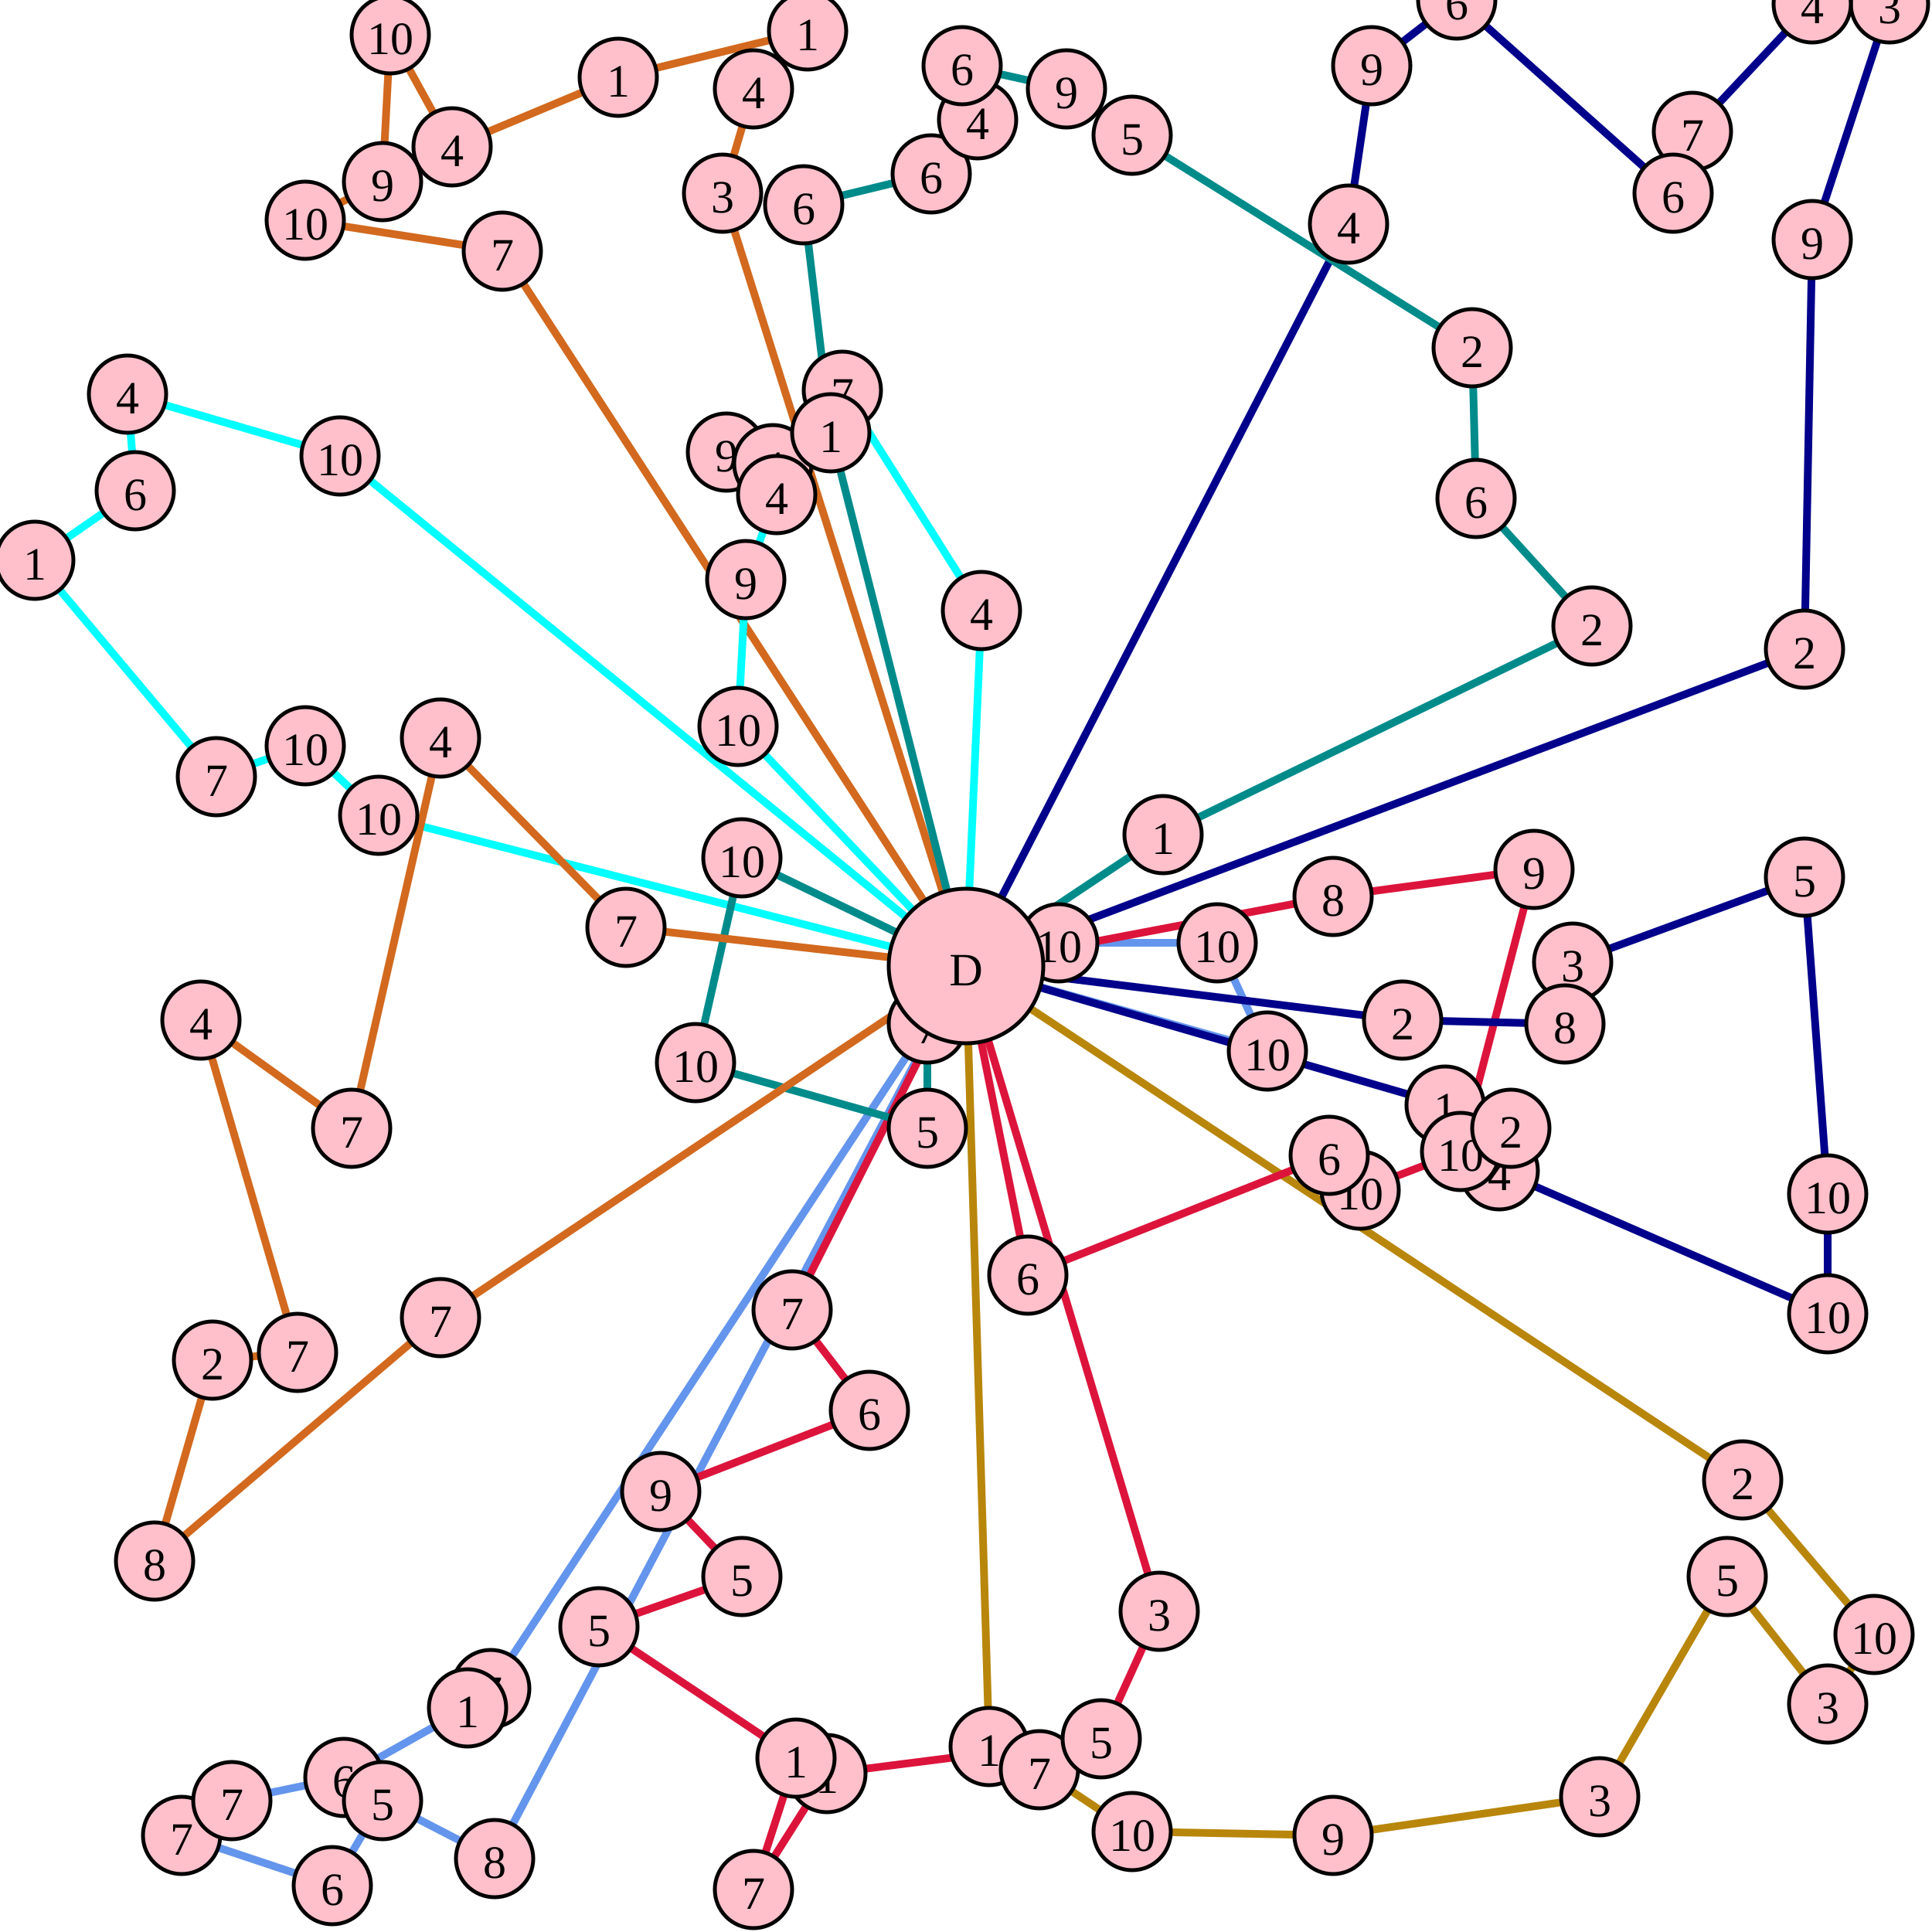
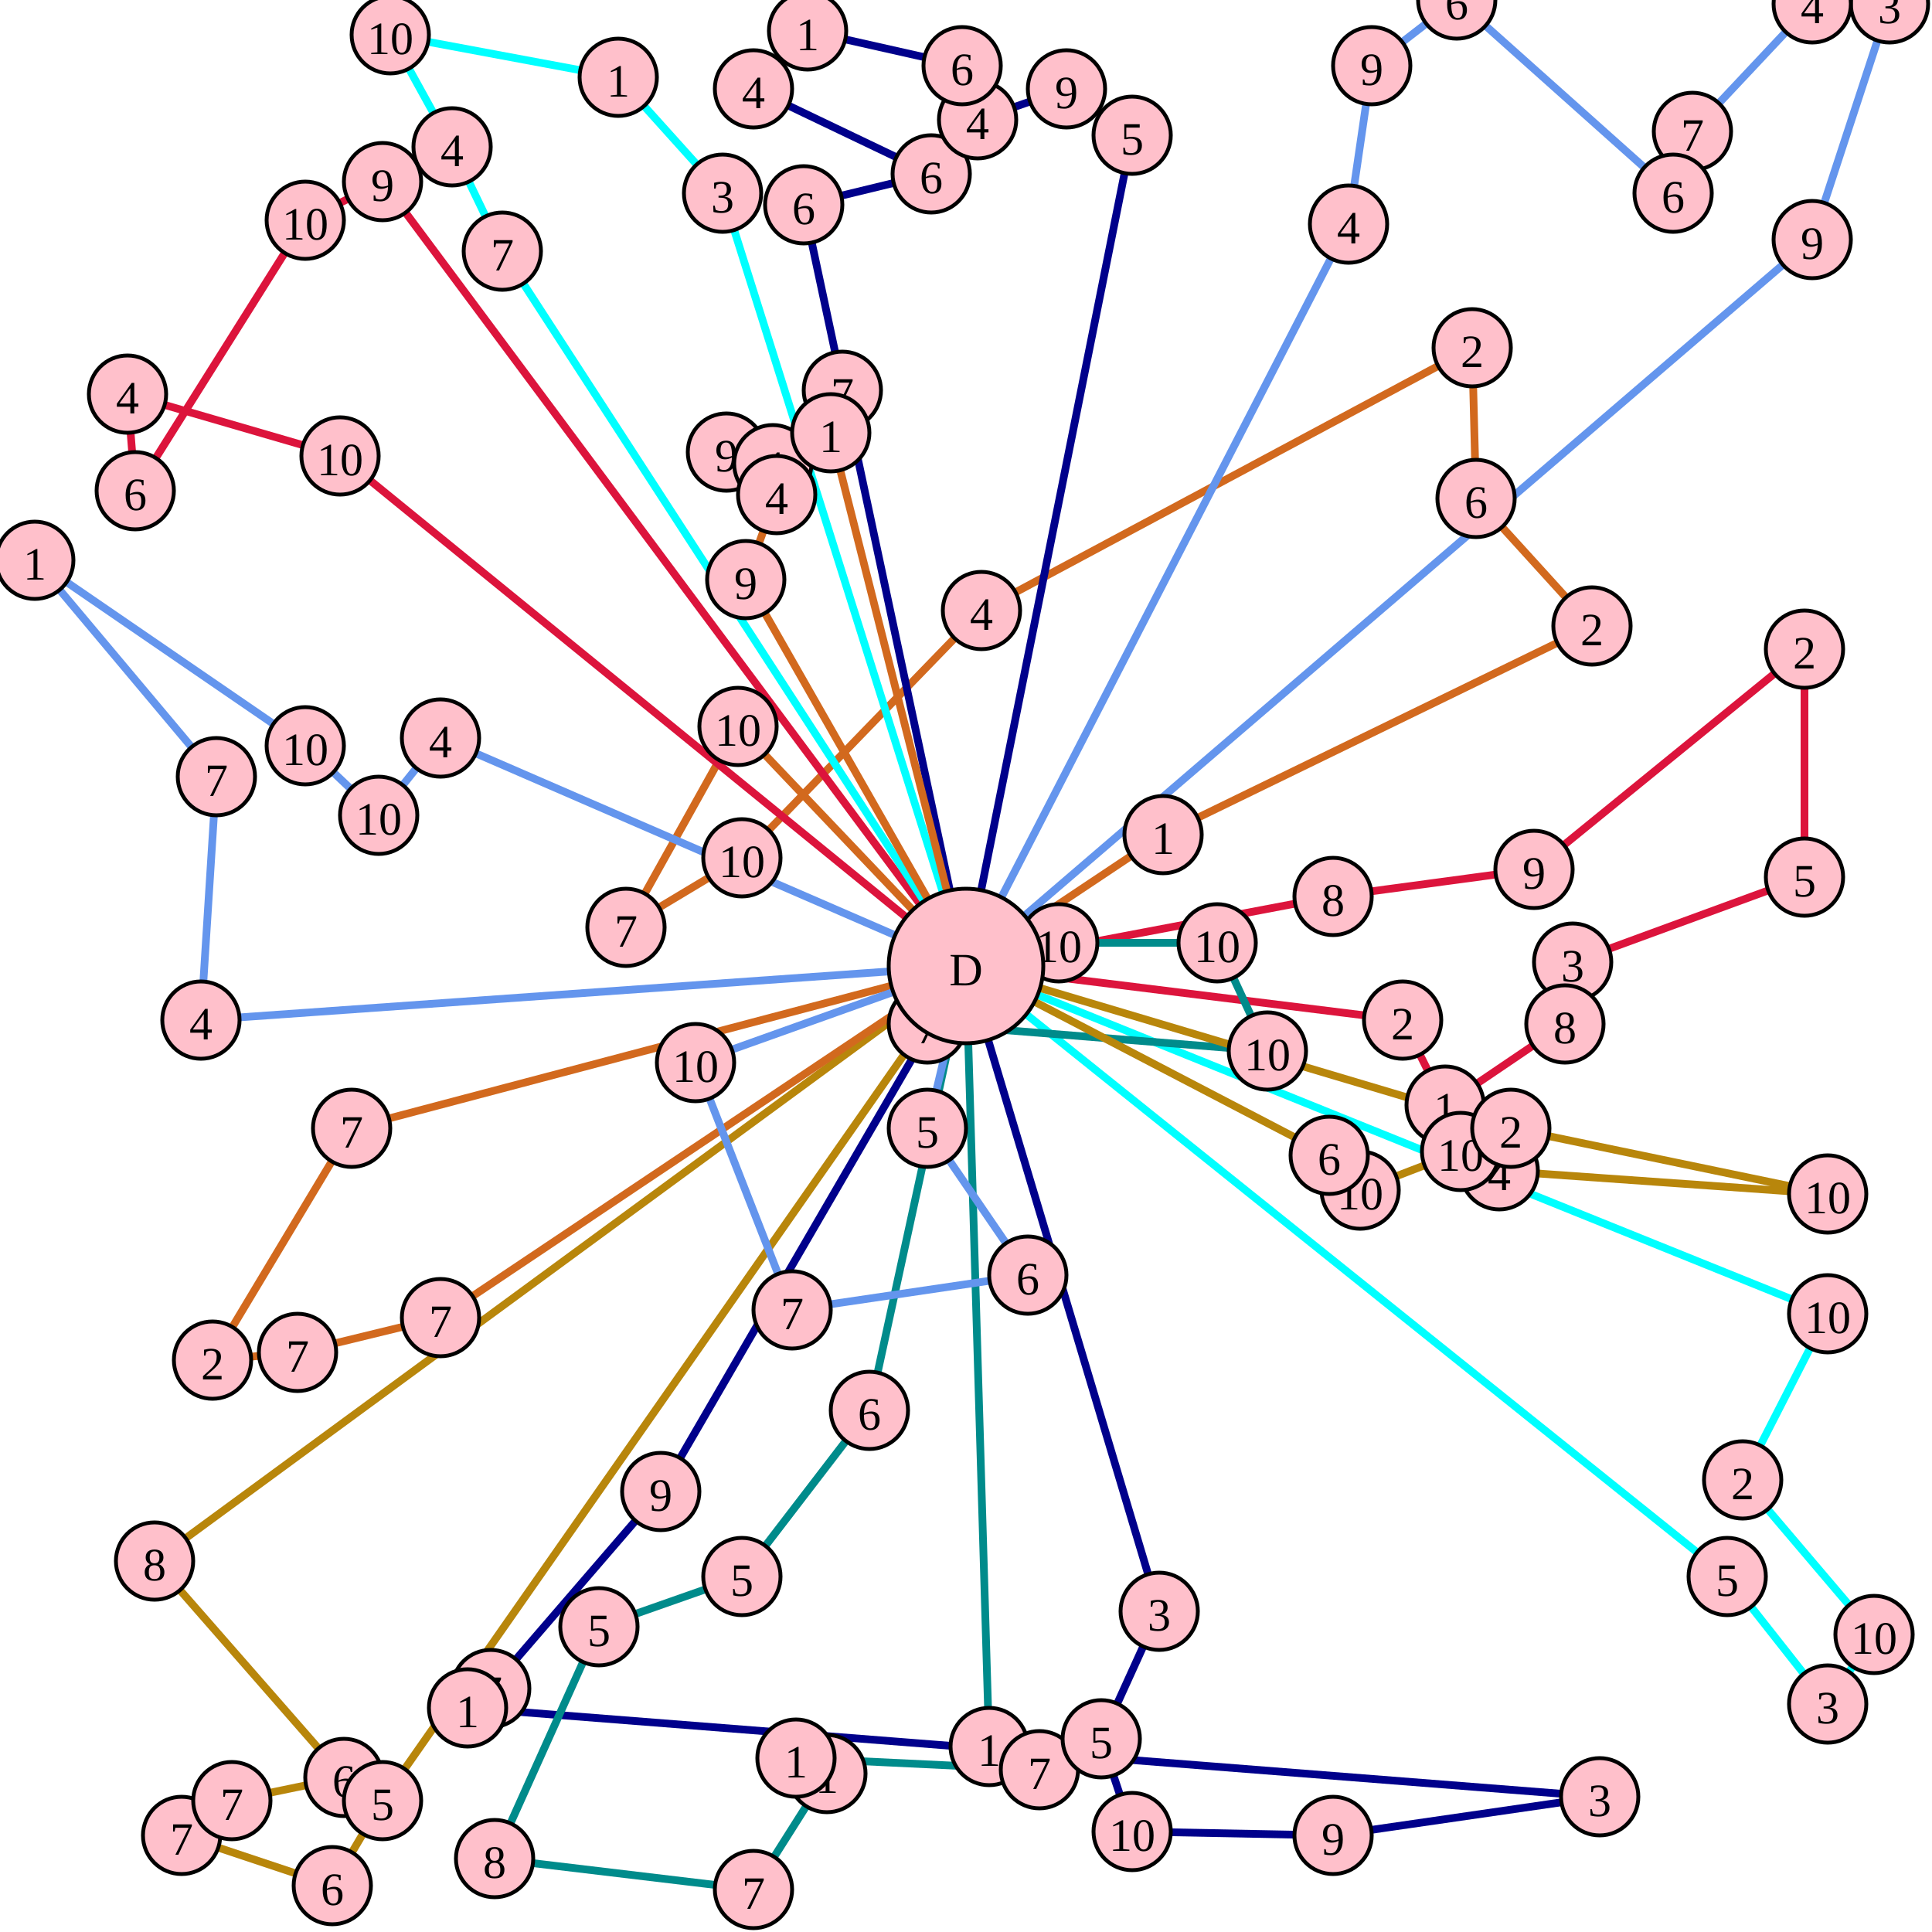
<svg xmlns="http://www.w3.org/2000/svg" width="8cm" height="8cm" viewBox="0 0 500 500" version="1.1">
-   <path d="M250.0 250.0 L130.0 65.0L79.0 57.0L99.0 47.0L101.0 9.0L117.0 38.0L160.0 20.0L209.0 8.0L195.0 23.0L187.0 50.0z" stroke="chocolate" fill="none" stroke-width="2" />
-   <path d="M250.0 250.0 L128.0 481.0L99.0 466.0L86.0 488.0L47.0 475.0L60.0 466.0L89.0 460.0L121.0 442.0L127.0 437.0z" stroke="cornflowerblue" fill="none" stroke-width="2" />
-   <path d="M250.0 250.0 L205.0 339.0L225.0 365.0L171.0 386.0L192.0 408.0L155.0 421.0L206.0 455.0L195.0 489.0L214.0 459.0L285.0 450.0L300.0 417.0z" stroke="crimson" fill="none" stroke-width="2" />
-   <path d="M250.0 250.0 L88.0 118.0L33.0 102.0L35.0 127.0L9.0 145.0L56.0 201.0L79.0 193.0L98.0 211.0z" stroke="cyan" fill="none" stroke-width="2" />
-   <path d="M250.0 250.0 L467.0 168.0L469.0 62.0L489.0 1.0L469.0 1.0L438.0 34.0L433.0 50.0L377.0 0.0L355.0 17.0L349.0 58.0z" stroke="darkblue" fill="none" stroke-width="2" />
-   <path d="M250.0 250.0 L240.0 265.0L240.0 292.0L180.0 275.0L192.0 222.0z" stroke="darkcyan" fill="none" stroke-width="2" />
-   <path d="M250.0 250.0 L256.0 452.0L269.0 458.0L293.0 474.0L345.0 475.0L414.0 465.0L447.0 408.0L473.0 441.0L485.0 423.0L451.0 383.0z" stroke="darkgoldenrod" fill="none" stroke-width="2" />
-   <path d="M250.0 250.0 L114.0 341.0L40.0 404.0L55.0 352.0L77.0 350.0L52.0 264.0L91.0 292.0L114.0 191.0L162.0 240.0z" stroke="chocolate" fill="none" stroke-width="2" />
-   <path d="M250.0 250.0 L328.0 272.0L315.0 244.0L274.0 244.0z" stroke="cornflowerblue" fill="none" stroke-width="2" />
-   <path d="M250.0 250.0 L266.0 330.0L344.0 299.0L352.0 308.0L378.0 298.0L397.0 225.0L345.0 232.0z" stroke="crimson" fill="none" stroke-width="2" />
-   <path d="M250.0 250.0 L191.0 188.0L193.0 150.0L201.0 128.0L188.0 117.0L200.0 120.0L218.0 101.0L254.0 158.0z" stroke="cyan" fill="none" stroke-width="2" />
-   <path d="M250.0 250.0 L363.0 264.0L405.0 265.0L407.0 249.0L467.0 227.0L473.0 309.0L473.0 340.0L388.0 303.0L391.0 292.0L374.0 286.0z" stroke="darkblue" fill="none" stroke-width="2" />
-   <path d="M250.0 250.0 L215.0 112.0L208.0 53.0L241.0 45.0L253.0 31.0L249.0 17.0L276.0 23.0L293.0 35.0L381.0 90.0L382.0 129.0L412.0 162.0L301.0 216.0z" stroke="darkcyan" fill="none" stroke-width="2" />
+   <path d="M250.0 250.0 L191.0 188.0L162.0 240.0L192.0 222.0L254.0 158.0L381.0 90.0L382.0 129.0L412.0 162.0L301.0 216.0z" stroke="chocolate" fill="none" stroke-width="2" />
+   <path d="M250.0 250.0 L469.0 62.0L489.0 1.0L469.0 1.0L438.0 34.0L433.0 50.0L377.0 0.0L355.0 17.0L349.0 58.0z" stroke="cornflowerblue" fill="none" stroke-width="2" />
+   <path d="M250.0 250.0 L345.0 232.0L397.0 225.0L467.0 168.0L467.0 227.0L407.0 249.0L405.0 265.0L374.0 286.0L363.0 264.0z" stroke="crimson" fill="none" stroke-width="2" />
+   <path d="M250.0 250.0 L447.0 408.0L473.0 441.0L485.0 423.0L451.0 383.0L473.0 340.0z" stroke="cyan" fill="none" stroke-width="2" />
+   <path d="M250.0 250.0 L171.0 386.0L127.0 437.0L121.0 442.0L414.0 465.0L345.0 475.0L293.0 474.0L285.0 450.0L300.0 417.0z" stroke="darkblue" fill="none" stroke-width="2" />
+   <path d="M250.0 250.0 L256.0 452.0L269.0 458.0L206.0 455.0L214.0 459.0L195.0 489.0L128.0 481.0L155.0 421.0L192.0 408.0L225.0 365.0z" stroke="darkcyan" fill="none" stroke-width="2" />
+   <path d="M250.0 250.0 L99.0 466.0L86.0 488.0L47.0 475.0L60.0 466.0L89.0 460.0L40.0 404.0z" stroke="darkgoldenrod" fill="none" stroke-width="2" />
+   <path d="M250.0 250.0 L114.0 341.0L77.0 350.0L55.0 352.0L91.0 292.0z" stroke="chocolate" fill="none" stroke-width="2" />
+   <path d="M250.0 250.0 L52.0 264.0L56.0 201.0L9.0 145.0L79.0 193.0L98.0 211.0L114.0 191.0z" stroke="cornflowerblue" fill="none" stroke-width="2" />
+   <path d="M250.0 250.0 L88.0 118.0L33.0 102.0L35.0 127.0L79.0 57.0L99.0 47.0z" stroke="crimson" fill="none" stroke-width="2" />
+   <path d="M250.0 250.0 L187.0 50.0L160.0 20.0L101.0 9.0L117.0 38.0L130.0 65.0z" stroke="cyan" fill="none" stroke-width="2" />
+   <path d="M250.0 250.0 L293.0 35.0L276.0 23.0L253.0 31.0L249.0 17.0L209.0 8.0L195.0 23.0L241.0 45.0L208.0 53.0z" stroke="darkblue" fill="none" stroke-width="2" />
+   <path d="M250.0 250.0 L240.0 265.0L328.0 272.0L315.0 244.0L274.0 244.0z" stroke="darkcyan" fill="none" stroke-width="2" />
+   <path d="M250.0 250.0 L391.0 292.0L473.0 309.0L388.0 303.0L378.0 298.0L352.0 308.0L344.0 299.0z" stroke="darkgoldenrod" fill="none" stroke-width="2" />
+   <path d="M250.0 250.0 L193.0 150.0L201.0 128.0L188.0 117.0L200.0 120.0L218.0 101.0L215.0 112.0z" stroke="chocolate" fill="none" stroke-width="2" />
+   <path d="M250.0 250.0 L240.0 292.0L266.0 330.0L205.0 339.0L180.0 275.0z" stroke="cornflowerblue" fill="none" stroke-width="2" />
  <g transform="translate(162,240)">
    <circle cx="0" cy="0" r="10" fill="pink" stroke="black" stroke-width="1" />
    <text text-anchor="middle" y="5">7</text>
  </g>
  <g transform="translate(241,45)">
    <circle cx="0" cy="0" r="10" fill="pink" stroke="black" stroke-width="1" />
    <text text-anchor="middle" y="5">6</text>
  </g>
  <g transform="translate(301,216)">
    <circle cx="0" cy="0" r="10" fill="pink" stroke="black" stroke-width="1" />
    <text text-anchor="middle" y="5">1</text>
  </g>
  <g transform="translate(33,102)">
    <circle cx="0" cy="0" r="10" fill="pink" stroke="black" stroke-width="1" />
    <text text-anchor="middle" y="5">4</text>
  </g>
  <g transform="translate(195,489)">
    <circle cx="0" cy="0" r="10" fill="pink" stroke="black" stroke-width="1" />
    <text text-anchor="middle" y="5">7</text>
  </g>
  <g transform="translate(130,65)">
    <circle cx="0" cy="0" r="10" fill="pink" stroke="black" stroke-width="1" />
    <text text-anchor="middle" y="5">7</text>
  </g>
  <g transform="translate(225,365)">
    <circle cx="0" cy="0" r="10" fill="pink" stroke="black" stroke-width="1" />
    <text text-anchor="middle" y="5">6</text>
  </g>
  <g transform="translate(381,90)">
    <circle cx="0" cy="0" r="10" fill="pink" stroke="black" stroke-width="1" />
    <text text-anchor="middle" y="5">2</text>
  </g>
  <g transform="translate(214,459)">
    <circle cx="0" cy="0" r="10" fill="pink" stroke="black" stroke-width="1" />
    <text text-anchor="middle" y="5">1</text>
  </g>
  <g transform="translate(240,292)">
    <circle cx="0" cy="0" r="10" fill="pink" stroke="black" stroke-width="1" />
    <text text-anchor="middle" y="5">5</text>
  </g>
  <g transform="translate(300,417)">
    <circle cx="0" cy="0" r="10" fill="pink" stroke="black" stroke-width="1" />
    <text text-anchor="middle" y="5">3</text>
  </g>
  <g transform="translate(79,57)">
    <circle cx="0" cy="0" r="10" fill="pink" stroke="black" stroke-width="1" />
    <text text-anchor="middle" y="5">10</text>
  </g>
  <g transform="translate(438,34)">
    <circle cx="0" cy="0" r="10" fill="pink" stroke="black" stroke-width="1" />
    <text text-anchor="middle" y="5">7</text>
  </g>
  <g transform="translate(352,308)">
    <circle cx="0" cy="0" r="10" fill="pink" stroke="black" stroke-width="1" />
    <text text-anchor="middle" y="5">10</text>
  </g>
  <g transform="translate(293,35)">
    <circle cx="0" cy="0" r="10" fill="pink" stroke="black" stroke-width="1" />
    <text text-anchor="middle" y="5">5</text>
  </g>
  <g transform="translate(473,441)">
    <circle cx="0" cy="0" r="10" fill="pink" stroke="black" stroke-width="1" />
    <text text-anchor="middle" y="5">3</text>
  </g>
  <g transform="translate(188,117)">
    <circle cx="0" cy="0" r="10" fill="pink" stroke="black" stroke-width="1" />
    <text text-anchor="middle" y="5">9</text>
  </g>
  <g transform="translate(155,421)">
    <circle cx="0" cy="0" r="10" fill="pink" stroke="black" stroke-width="1" />
    <text text-anchor="middle" y="5">5</text>
  </g>
  <g transform="translate(447,408)">
    <circle cx="0" cy="0" r="10" fill="pink" stroke="black" stroke-width="1" />
    <text text-anchor="middle" y="5">5</text>
  </g>
  <g transform="translate(128,481)">
    <circle cx="0" cy="0" r="10" fill="pink" stroke="black" stroke-width="1" />
    <text text-anchor="middle" y="5">8</text>
  </g>
  <g transform="translate(205,339)">
    <circle cx="0" cy="0" r="10" fill="pink" stroke="black" stroke-width="1" />
    <text text-anchor="middle" y="5">7</text>
  </g>
  <g transform="translate(88,118)">
    <circle cx="0" cy="0" r="10" fill="pink" stroke="black" stroke-width="1" />
    <text text-anchor="middle" y="5">10</text>
  </g>
  <g transform="translate(101,9)">
    <circle cx="0" cy="0" r="10" fill="pink" stroke="black" stroke-width="1" />
    <text text-anchor="middle" y="5">10</text>
  </g>
  <g transform="translate(388,303)">
    <circle cx="0" cy="0" r="10" fill="pink" stroke="black" stroke-width="1" />
    <text text-anchor="middle" y="5">4</text>
  </g>
  <g transform="translate(274,244)">
    <circle cx="0" cy="0" r="10" fill="pink" stroke="black" stroke-width="1" />
    <text text-anchor="middle" y="5">10</text>
  </g>
  <g transform="translate(467,168)">
    <circle cx="0" cy="0" r="10" fill="pink" stroke="black" stroke-width="1" />
    <text text-anchor="middle" y="5">2</text>
  </g>
  <g transform="translate(193,150)">
    <circle cx="0" cy="0" r="10" fill="pink" stroke="black" stroke-width="1" />
    <text text-anchor="middle" y="5">9</text>
  </g>
  <g transform="translate(469,62)">
    <circle cx="0" cy="0" r="10" fill="pink" stroke="black" stroke-width="1" />
    <text text-anchor="middle" y="5">9</text>
  </g>
  <g transform="translate(374,286)">
    <circle cx="0" cy="0" r="10" fill="pink" stroke="black" stroke-width="1" />
    <text text-anchor="middle" y="5">1</text>
  </g>
  <g transform="translate(208,53)">
    <circle cx="0" cy="0" r="10" fill="pink" stroke="black" stroke-width="1" />
    <text text-anchor="middle" y="5">6</text>
  </g>
  <g transform="translate(127,437)">
    <circle cx="0" cy="0" r="10" fill="pink" stroke="black" stroke-width="1" />
    <text text-anchor="middle" y="5">7</text>
  </g>
  <g transform="translate(451,383)">
    <circle cx="0" cy="0" r="10" fill="pink" stroke="black" stroke-width="1" />
    <text text-anchor="middle" y="5">2</text>
  </g>
  <g transform="translate(433,50)">
    <circle cx="0" cy="0" r="10" fill="pink" stroke="black" stroke-width="1" />
    <text text-anchor="middle" y="5">6</text>
  </g>
  <g transform="translate(240,265)">
    <circle cx="0" cy="0" r="10" fill="pink" stroke="black" stroke-width="1" />
    <text text-anchor="middle" y="5">7</text>
  </g>
  <g transform="translate(89,460)">
    <circle cx="0" cy="0" r="10" fill="pink" stroke="black" stroke-width="1" />
    <text text-anchor="middle" y="5">6</text>
  </g>
  <g transform="translate(345,232)">
    <circle cx="0" cy="0" r="10" fill="pink" stroke="black" stroke-width="1" />
    <text text-anchor="middle" y="5">8</text>
  </g>
  <g transform="translate(200,120)">
    <circle cx="0" cy="0" r="10" fill="pink" stroke="black" stroke-width="1" />
    <text text-anchor="middle" y="5">4</text>
  </g>
  <g transform="translate(293,474)">
    <circle cx="0" cy="0" r="10" fill="pink" stroke="black" stroke-width="1" />
    <text text-anchor="middle" y="5">10</text>
  </g>
  <g transform="translate(256,452)">
    <circle cx="0" cy="0" r="10" fill="pink" stroke="black" stroke-width="1" />
    <text text-anchor="middle" y="5">1</text>
  </g>
  <g transform="translate(269,458)">
    <circle cx="0" cy="0" r="10" fill="pink" stroke="black" stroke-width="1" />
    <text text-anchor="middle" y="5">7</text>
  </g>
  <g transform="translate(206,455)">
    <circle cx="0" cy="0" r="10" fill="pink" stroke="black" stroke-width="1" />
    <text text-anchor="middle" y="5">1</text>
  </g>
  <g transform="translate(349,58)">
    <circle cx="0" cy="0" r="10" fill="pink" stroke="black" stroke-width="1" />
    <text text-anchor="middle" y="5">4</text>
  </g>
  <g transform="translate(52,264)">
    <circle cx="0" cy="0" r="10" fill="pink" stroke="black" stroke-width="1" />
    <text text-anchor="middle" y="5">4</text>
  </g>
  <g transform="translate(407,249)">
    <circle cx="0" cy="0" r="10" fill="pink" stroke="black" stroke-width="1" />
    <text text-anchor="middle" y="5">3</text>
  </g>
  <g transform="translate(345,475)">
    <circle cx="0" cy="0" r="10" fill="pink" stroke="black" stroke-width="1" />
    <text text-anchor="middle" y="5">9</text>
  </g>
  <g transform="translate(489,1)">
    <circle cx="0" cy="0" r="10" fill="pink" stroke="black" stroke-width="1" />
    <text text-anchor="middle" y="5">3</text>
  </g>
  <g transform="translate(79,193)">
    <circle cx="0" cy="0" r="10" fill="pink" stroke="black" stroke-width="1" />
    <text text-anchor="middle" y="5">10</text>
  </g>
  <g transform="translate(121,442)">
    <circle cx="0" cy="0" r="10" fill="pink" stroke="black" stroke-width="1" />
    <text text-anchor="middle" y="5">1</text>
  </g>
  <g transform="translate(114,341)">
    <circle cx="0" cy="0" r="10" fill="pink" stroke="black" stroke-width="1" />
    <text text-anchor="middle" y="5">7</text>
  </g>
  <g transform="translate(328,272)">
    <circle cx="0" cy="0" r="10" fill="pink" stroke="black" stroke-width="1" />
    <text text-anchor="middle" y="5">10</text>
  </g>
  <g transform="translate(114,191)">
    <circle cx="0" cy="0" r="10" fill="pink" stroke="black" stroke-width="1" />
    <text text-anchor="middle" y="5">4</text>
  </g>
  <g transform="translate(98,211)">
    <circle cx="0" cy="0" r="10" fill="pink" stroke="black" stroke-width="1" />
    <text text-anchor="middle" y="5">10</text>
  </g>
  <g transform="translate(218,101)">
    <circle cx="0" cy="0" r="10" fill="pink" stroke="black" stroke-width="1" />
    <text text-anchor="middle" y="5">7</text>
  </g>
  <g transform="translate(485,423)">
    <circle cx="0" cy="0" r="10" fill="pink" stroke="black" stroke-width="1" />
    <text text-anchor="middle" y="5">10</text>
  </g>
  <g transform="translate(160,20)">
    <circle cx="0" cy="0" r="10" fill="pink" stroke="black" stroke-width="1" />
    <text text-anchor="middle" y="5">1</text>
  </g>
  <g transform="translate(414,465)">
    <circle cx="0" cy="0" r="10" fill="pink" stroke="black" stroke-width="1" />
    <text text-anchor="middle" y="5">3</text>
  </g>
  <g transform="translate(377,0)">
    <circle cx="0" cy="0" r="10" fill="pink" stroke="black" stroke-width="1" />
    <text text-anchor="middle" y="5">6</text>
  </g>
  <g transform="translate(378,298)">
    <circle cx="0" cy="0" r="10" fill="pink" stroke="black" stroke-width="1" />
    <text text-anchor="middle" y="5">10</text>
  </g>
  <g transform="translate(397,225)">
    <circle cx="0" cy="0" r="10" fill="pink" stroke="black" stroke-width="1" />
    <text text-anchor="middle" y="5">9</text>
  </g>
  <g transform="translate(285,450)">
    <circle cx="0" cy="0" r="10" fill="pink" stroke="black" stroke-width="1" />
    <text text-anchor="middle" y="5">5</text>
  </g>
  <g transform="translate(391,292)">
    <circle cx="0" cy="0" r="10" fill="pink" stroke="black" stroke-width="1" />
    <text text-anchor="middle" y="5">2</text>
  </g>
  <g transform="translate(209,8)">
    <circle cx="0" cy="0" r="10" fill="pink" stroke="black" stroke-width="1" />
    <text text-anchor="middle" y="5">1</text>
  </g>
  <g transform="translate(56,201)">
    <circle cx="0" cy="0" r="10" fill="pink" stroke="black" stroke-width="1" />
    <text text-anchor="middle" y="5">7</text>
  </g>
  <g transform="translate(99,466)">
    <circle cx="0" cy="0" r="10" fill="pink" stroke="black" stroke-width="1" />
    <text text-anchor="middle" y="5">5</text>
  </g>
  <g transform="translate(266,330)">
    <circle cx="0" cy="0" r="10" fill="pink" stroke="black" stroke-width="1" />
    <text text-anchor="middle" y="5">6</text>
  </g>
  <g transform="translate(187,50)">
    <circle cx="0" cy="0" r="10" fill="pink" stroke="black" stroke-width="1" />
    <text text-anchor="middle" y="5">3</text>
  </g>
  <g transform="translate(180,275)">
    <circle cx="0" cy="0" r="10" fill="pink" stroke="black" stroke-width="1" />
    <text text-anchor="middle" y="5">10</text>
  </g>
  <g transform="translate(77,350)">
    <circle cx="0" cy="0" r="10" fill="pink" stroke="black" stroke-width="1" />
    <text text-anchor="middle" y="5">7</text>
  </g>
  <g transform="translate(9,145)">
    <circle cx="0" cy="0" r="10" fill="pink" stroke="black" stroke-width="1" />
    <text text-anchor="middle" y="5">1</text>
  </g>
  <g transform="translate(473,309)">
    <circle cx="0" cy="0" r="10" fill="pink" stroke="black" stroke-width="1" />
    <text text-anchor="middle" y="5">10</text>
  </g>
  <g transform="translate(47,475)">
    <circle cx="0" cy="0" r="10" fill="pink" stroke="black" stroke-width="1" />
    <text text-anchor="middle" y="5">7</text>
  </g>
  <g transform="translate(40,404)">
    <circle cx="0" cy="0" r="10" fill="pink" stroke="black" stroke-width="1" />
    <text text-anchor="middle" y="5">8</text>
  </g>
  <g transform="translate(60,466)">
    <circle cx="0" cy="0" r="10" fill="pink" stroke="black" stroke-width="1" />
    <text text-anchor="middle" y="5">7</text>
  </g>
  <g transform="translate(355,17)">
    <circle cx="0" cy="0" r="10" fill="pink" stroke="black" stroke-width="1" />
    <text text-anchor="middle" y="5">9</text>
  </g>
  <g transform="translate(35,127)">
    <circle cx="0" cy="0" r="10" fill="pink" stroke="black" stroke-width="1" />
    <text text-anchor="middle" y="5">6</text>
  </g>
  <g transform="translate(405,265)">
    <circle cx="0" cy="0" r="10" fill="pink" stroke="black" stroke-width="1" />
    <text text-anchor="middle" y="5">8</text>
  </g>
  <g transform="translate(192,408)">
    <circle cx="0" cy="0" r="10" fill="pink" stroke="black" stroke-width="1" />
    <text text-anchor="middle" y="5">5</text>
  </g>
  <g transform="translate(412,162)">
    <circle cx="0" cy="0" r="10" fill="pink" stroke="black" stroke-width="1" />
    <text text-anchor="middle" y="5">2</text>
  </g>
  <g transform="translate(99,47)">
    <circle cx="0" cy="0" r="10" fill="pink" stroke="black" stroke-width="1" />
    <text text-anchor="middle" y="5">9</text>
  </g>
  <g transform="translate(473,340)">
    <circle cx="0" cy="0" r="10" fill="pink" stroke="black" stroke-width="1" />
    <text text-anchor="middle" y="5">10</text>
  </g>
  <g transform="translate(191,188)">
    <circle cx="0" cy="0" r="10" fill="pink" stroke="black" stroke-width="1" />
    <text text-anchor="middle" y="5">10</text>
  </g>
  <g transform="translate(344,299)">
    <circle cx="0" cy="0" r="10" fill="pink" stroke="black" stroke-width="1" />
    <text text-anchor="middle" y="5">6</text>
  </g>
  <g transform="translate(171,386)">
    <circle cx="0" cy="0" r="10" fill="pink" stroke="black" stroke-width="1" />
    <text text-anchor="middle" y="5">9</text>
  </g>
  <g transform="translate(55,352)">
    <circle cx="0" cy="0" r="10" fill="pink" stroke="black" stroke-width="1" />
    <text text-anchor="middle" y="5">2</text>
  </g>
  <g transform="translate(91,292)">
    <circle cx="0" cy="0" r="10" fill="pink" stroke="black" stroke-width="1" />
    <text text-anchor="middle" y="5">7</text>
  </g>
  <g transform="translate(192,222)">
    <circle cx="0" cy="0" r="10" fill="pink" stroke="black" stroke-width="1" />
    <text text-anchor="middle" y="5">10</text>
  </g>
  <g transform="translate(254,158)">
    <circle cx="0" cy="0" r="10" fill="pink" stroke="black" stroke-width="1" />
    <text text-anchor="middle" y="5">4</text>
  </g>
  <g transform="translate(315,244)">
    <circle cx="0" cy="0" r="10" fill="pink" stroke="black" stroke-width="1" />
    <text text-anchor="middle" y="5">10</text>
  </g>
  <g transform="translate(276,23)">
    <circle cx="0" cy="0" r="10" fill="pink" stroke="black" stroke-width="1" />
    <text text-anchor="middle" y="5">9</text>
  </g>
  <g transform="translate(469,1)">
    <circle cx="0" cy="0" r="10" fill="pink" stroke="black" stroke-width="1" />
    <text text-anchor="middle" y="5">4</text>
  </g>
  <g transform="translate(201,128)">
    <circle cx="0" cy="0" r="10" fill="pink" stroke="black" stroke-width="1" />
    <text text-anchor="middle" y="5">4</text>
  </g>
  <g transform="translate(467,227)">
    <circle cx="0" cy="0" r="10" fill="pink" stroke="black" stroke-width="1" />
    <text text-anchor="middle" y="5">5</text>
  </g>
  <g transform="translate(363,264)">
    <circle cx="0" cy="0" r="10" fill="pink" stroke="black" stroke-width="1" />
    <text text-anchor="middle" y="5">2</text>
  </g>
  <g transform="translate(86,488)">
    <circle cx="0" cy="0" r="10" fill="pink" stroke="black" stroke-width="1" />
    <text text-anchor="middle" y="5">6</text>
  </g>
  <g transform="translate(253,31)">
    <circle cx="0" cy="0" r="10" fill="pink" stroke="black" stroke-width="1" />
    <text text-anchor="middle" y="5">4</text>
  </g>
  <g transform="translate(195,23)">
    <circle cx="0" cy="0" r="10" fill="pink" stroke="black" stroke-width="1" />
    <text text-anchor="middle" y="5">4</text>
  </g>
  <g transform="translate(382,129)">
    <circle cx="0" cy="0" r="10" fill="pink" stroke="black" stroke-width="1" />
    <text text-anchor="middle" y="5">6</text>
  </g>
  <g transform="translate(117,38)">
    <circle cx="0" cy="0" r="10" fill="pink" stroke="black" stroke-width="1" />
    <text text-anchor="middle" y="5">4</text>
  </g>
  <g transform="translate(215,112)">
    <circle cx="0" cy="0" r="10" fill="pink" stroke="black" stroke-width="1" />
    <text text-anchor="middle" y="5">1</text>
  </g>
  <g transform="translate(249,17)">
    <circle cx="0" cy="0" r="10" fill="pink" stroke="black" stroke-width="1" />
    <text text-anchor="middle" y="5">6</text>
  </g>
  <g transform="translate(250,250)">
    <circle cx="0" cy="0" r="20" fill="pink" stroke="black" stroke-width="1" />
    <text text-anchor="middle" y="5">D</text>
  </g>
</svg>
